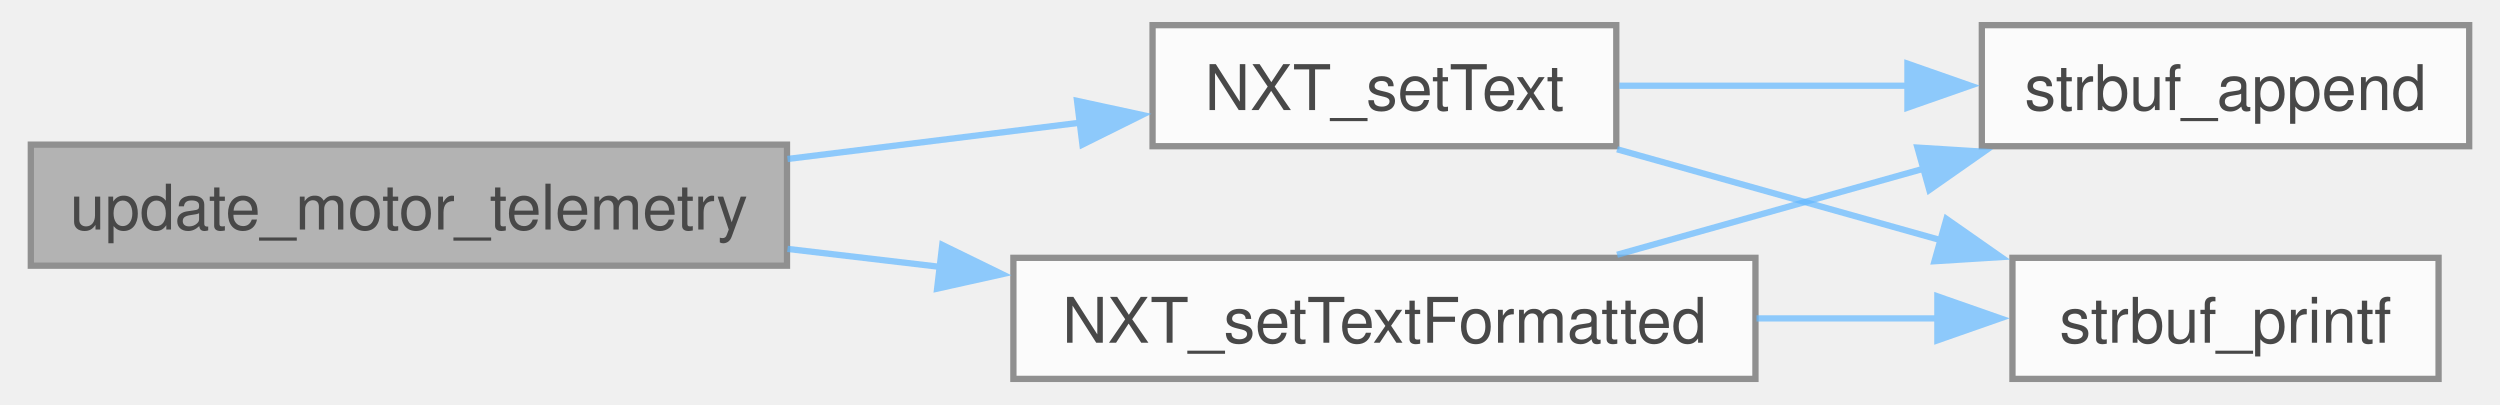
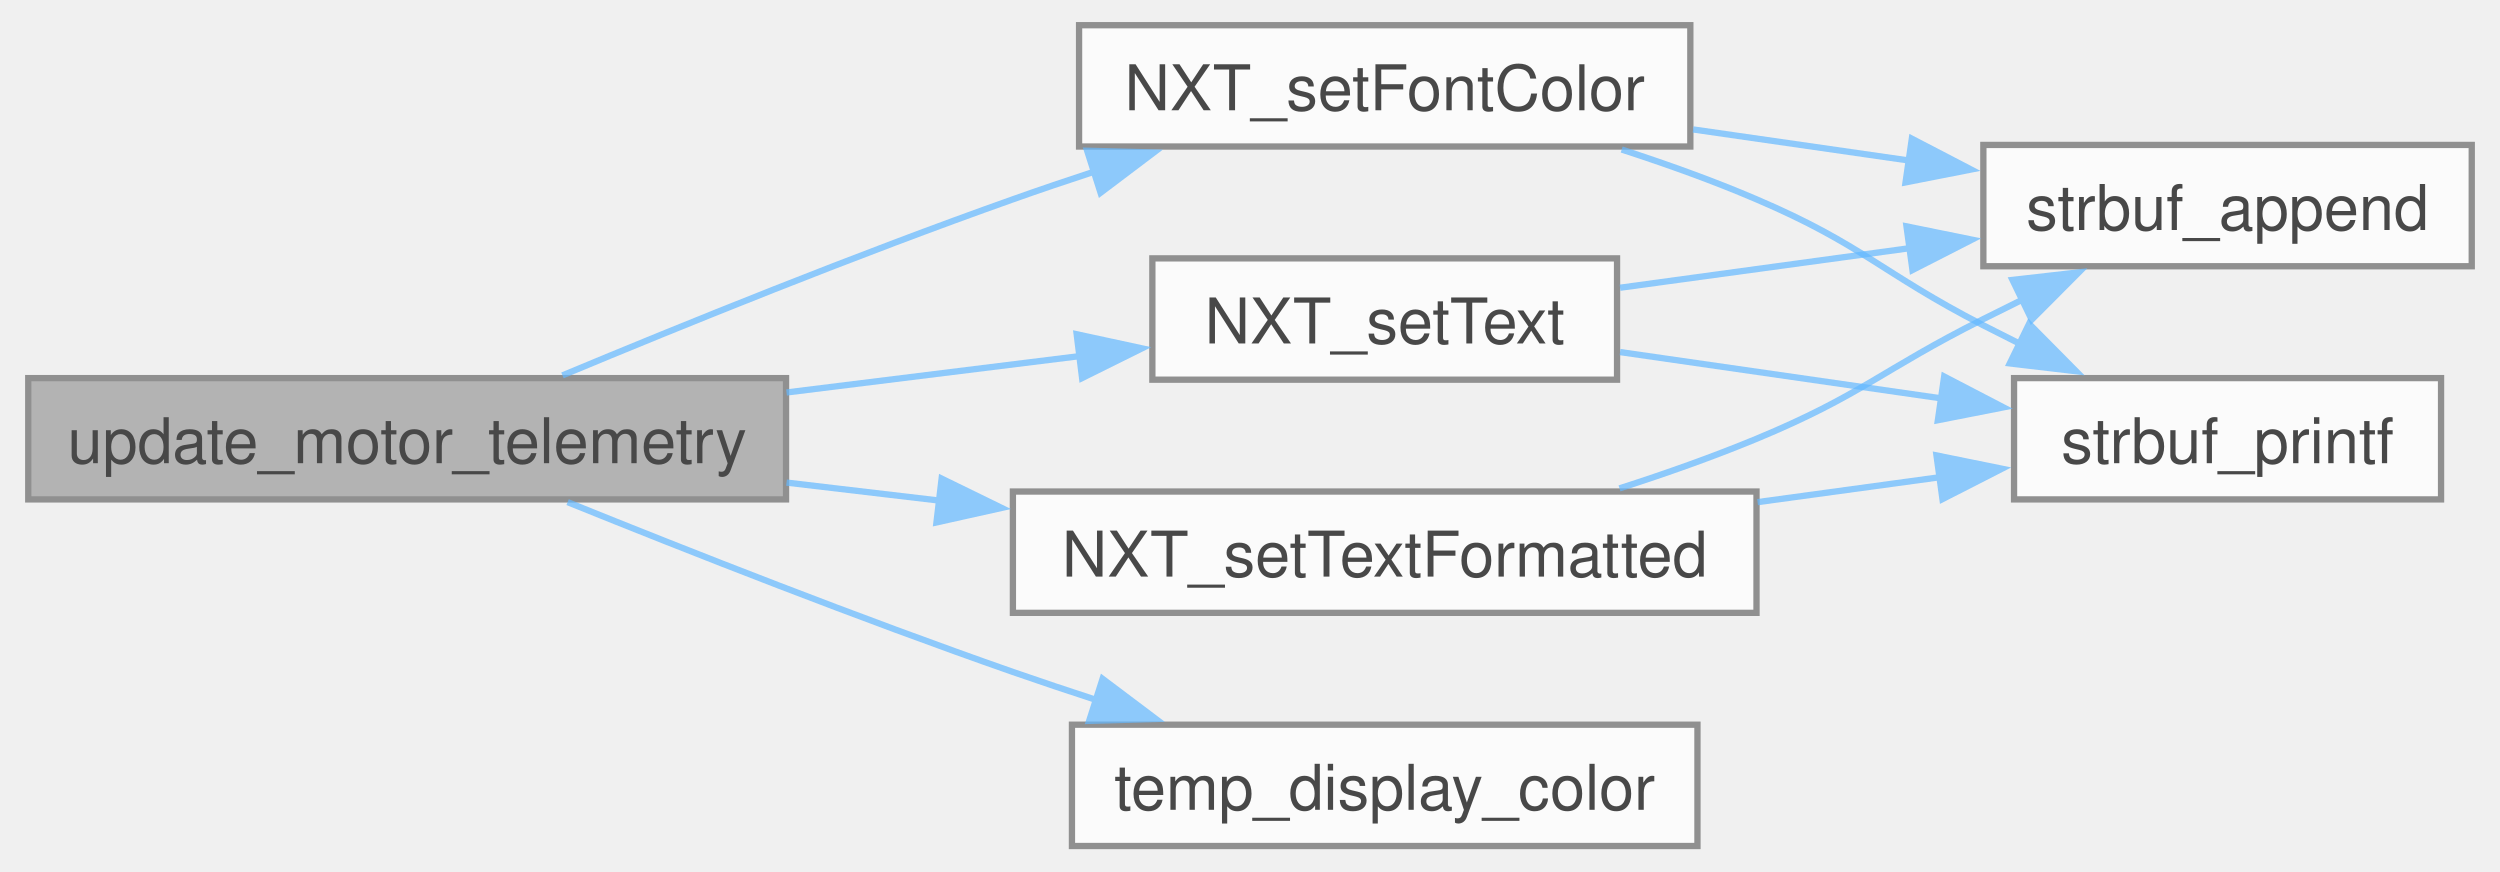
- <svg xmlns="http://www.w3.org/2000/svg" xmlns:xlink="http://www.w3.org/1999/xlink" width="396pt" height="64pt" viewBox="0.00 0.00 395.75 64.25">
+ <svg xmlns="http://www.w3.org/2000/svg" xmlns:xlink="http://www.w3.org/1999/xlink" width="396pt" height="138pt" viewBox="0.00 0.00 395.75 138.25">
  <svg id="main" version="1.1" xml:space="preserve">
    <style type="text/css">
.node, .edge {opacity: 0.7;}
.node.selected, .edge.selected {opacity: 1;}
.edge:hover path { stroke: red; }
.edge:hover polygon { stroke: red; fill: red; }
</style>
    <svg id="graph" class="graph">
-       <g id="graph0" class="graph" transform="scale(1 1) rotate(0) translate(4 60.25)">
+       <g id="graph0" class="graph" transform="scale(1 1) rotate(0) translate(4 134.25)">
        <g id="Node000001" class="node">
          <g id="a_Node000001">
            <a xlink:title=" ">
-               <polygon fill="#999999" stroke="#666666" points="120.25,-37.25 0,-37.25 0,-18 120.25,-18 120.25,-37.25" />
-               <text text-anchor="middle" x="60.12" y="-23.75" font-family="Helvetica,sans-Serif" font-size="10.00">update_motor_telemetry</text>
+               <polygon fill="#999999" stroke="#666666" points="120.25,-74.25 0,-74.25 0,-55 120.25,-55 120.25,-74.25" />
+               <text text-anchor="middle" x="60.12" y="-60.75" font-family="Helvetica,sans-Serif" font-size="10.00">update_motor_telemetry</text>
            </a>
          </g>
        </g>
        <g id="Node000002" class="node">
          <g id="a_Node000002">
-             <a xlink:href="nextion_8c.html#ab2a89fd8e292338a6e570a41a698ad3a" target="_top" xlink:title="Sets the text of a Nextion display object.">
-               <polygon fill="white" stroke="#666666" points="252.12,-56.25 178.38,-56.25 178.38,-37 252.12,-37 252.12,-56.25" />
-               <text text-anchor="middle" x="215.25" y="-42.75" font-family="Helvetica,sans-Serif" font-size="10.00">NXT_setText</text>
+             <a xlink:href="nextion_8c.html#af603b7d431ae4f94d55bf04b2034a8cc" target="_top" xlink:title="Sets the font color of a specified object on the Nextion display.">
+               <polygon fill="white" stroke="#666666" points="263.75,-130.25 166.75,-130.25 166.75,-111 263.75,-111 263.75,-130.25" />
+               <text text-anchor="middle" x="215.25" y="-116.75" font-family="Helvetica,sans-Serif" font-size="10.00">NXT_setFontColor</text>
            </a>
          </g>
        </g>
        <g id="edge1_Node000001_Node000002" class="edge">
          <g id="a_edge1_Node000001_Node000002">
            <a xlink:title=" ">
-               <path fill="none" stroke="#63b8ff" d="M120.33,-34.97C135.73,-36.88 152.13,-38.92 166.84,-40.74" />
-               <polygon fill="#63b8ff" stroke="#63b8ff" points="166.37,-44.21 176.72,-41.97 167.23,-37.26 166.37,-44.21" />
+               <path fill="none" stroke="#63b8ff" d="M84.77,-74.68C103.9,-82.66 131.61,-93.89 156.25,-102.62 160.43,-104.11 164.81,-105.59 169.21,-107.03" />
+               <polygon fill="#63b8ff" stroke="#63b8ff" points="168.03,-110.33 178.62,-110.05 170.16,-103.66 168.03,-110.33" />
            </a>
          </g>
        </g>
        <g id="Node000005" class="node">
          <g id="a_Node000005">
-             <a xlink:href="nextion_8c.html#a8af8629d8160abf996231ff267e43564" target="_top" xlink:title="Sets the text of a Nextion display object using printf-style formatting.">
-               <polygon fill="white" stroke="#666666" points="274.25,-19.25 156.25,-19.25 156.25,0 274.25,0 274.25,-19.25" />
-               <text text-anchor="middle" x="215.25" y="-5.75" font-family="Helvetica,sans-Serif" font-size="10.00">NXT_setTextFormatted</text>
+             <a xlink:href="nextion_8c.html#ab2a89fd8e292338a6e570a41a698ad3a" target="_top" xlink:title="Sets the text of a Nextion display object.">
+               <polygon fill="white" stroke="#666666" points="252.12,-93.25 178.38,-93.25 178.38,-74 252.12,-74 252.12,-93.25" />
+               <text text-anchor="middle" x="215.25" y="-79.75" font-family="Helvetica,sans-Serif" font-size="10.00">NXT_setText</text>
            </a>
          </g>
        </g>
        <g id="edge4_Node000001_Node000005" class="edge">
          <g id="a_edge4_Node000001_Node000005">
            <a xlink:title=" ">
-               <path fill="none" stroke="#63b8ff" d="M120.33,-20.67C128.28,-19.73 136.49,-18.77 144.6,-17.81" />
-               <polygon fill="#63b8ff" stroke="#63b8ff" points="144.94,-21.3 154.46,-16.65 144.12,-14.35 144.94,-21.3" />
+               <path fill="none" stroke="#63b8ff" d="M120.33,-71.97C135.73,-73.88 152.13,-75.92 166.84,-77.74" />
+               <polygon fill="#63b8ff" stroke="#63b8ff" points="166.37,-81.21 176.72,-78.97 167.23,-74.26 166.37,-81.21" />
+             </a>
+           </g>
+         </g>
+         <g id="Node000006" class="node">
+           <g id="a_Node000006">
+             <a xlink:href="nextion_8c.html#a8af8629d8160abf996231ff267e43564" target="_top" xlink:title="Sets the text of a Nextion display object using printf-style formatting.">
+               <polygon fill="white" stroke="#666666" points="274.25,-56.25 156.25,-56.25 156.25,-37 274.25,-37 274.25,-56.25" />
+               <text text-anchor="middle" x="215.25" y="-42.75" font-family="Helvetica,sans-Serif" font-size="10.00">NXT_setTextFormatted</text>
+             </a>
+           </g>
+         </g>
+         <g id="edge7_Node000001_Node000006" class="edge">
+           <g id="a_edge7_Node000001_Node000006">
+             <a xlink:title=" ">
+               <path fill="none" stroke="#63b8ff" d="M120.33,-57.67C128.28,-56.73 136.49,-55.77 144.6,-54.81" />
+               <polygon fill="#63b8ff" stroke="#63b8ff" points="144.94,-58.3 154.46,-53.65 144.12,-51.35 144.94,-58.3" />
+             </a>
+           </g>
+         </g>
+         <g id="Node000007" class="node">
+           <g id="a_Node000007">
+             <a xlink:href="colors_8h.html#ac89667e0f076e58ef33f7498cefe9195" target="_top" xlink:title="determine the color of the text based on celcius temperature">
+               <polygon fill="white" stroke="#666666" points="264.88,-19.25 165.62,-19.25 165.62,0 264.88,0 264.88,-19.25" />
+               <text text-anchor="middle" x="215.25" y="-5.75" font-family="Helvetica,sans-Serif" font-size="10.00">temp_display_color</text>
+             </a>
+           </g>
+         </g>
+         <g id="edge10_Node000001_Node000007" class="edge">
+           <g id="a_edge10_Node000001_Node000007">
+             <a xlink:title=" ">
+               <path fill="none" stroke="#63b8ff" d="M85.59,-54.57C104.7,-46.84 131.99,-36.1 156.25,-27.62 160.62,-26.1 165.19,-24.57 169.77,-23.08" />
+               <polygon fill="#63b8ff" stroke="#63b8ff" points="170.48,-26.53 178.94,-20.16 168.35,-19.86 170.48,-26.53" />
            </a>
          </g>
        </g>
        <g id="Node000003" class="node">
          <g id="a_Node000003">
            <a xlink:href="strbuf_8c.html#a15380dc153a462b38a9b54f274c9c3b5" target="_top" xlink:title="Appends raw data to the buffer. If the data exceeds the buffer size, no data is appended.">
-               <polygon fill="white" stroke="#666666" points="387.75,-56.25 310.25,-56.25 310.25,-37 387.75,-37 387.75,-56.25" />
-               <text text-anchor="middle" x="349" y="-42.75" font-family="Helvetica,sans-Serif" font-size="10.00">strbuf_append</text>
+               <polygon fill="white" stroke="#666666" points="387.75,-111.25 310.25,-111.25 310.25,-92 387.75,-92 387.75,-111.25" />
+               <text text-anchor="middle" x="349" y="-97.75" font-family="Helvetica,sans-Serif" font-size="10.00">strbuf_append</text>
            </a>
          </g>
        </g>
        <g id="edge2_Node000002_Node000003" class="edge">
          <g id="a_edge2_Node000002_Node000003">
            <a xlink:title=" ">
-               <path fill="none" stroke="#63b8ff" d="M252.6,-46.62C266.8,-46.62 283.31,-46.62 298.57,-46.62" />
-               <polygon fill="#63b8ff" stroke="#63b8ff" points="298.42,-50.13 308.42,-46.63 298.42,-43.13 298.42,-50.13" />
+               <path fill="none" stroke="#63b8ff" d="M264.19,-113.71C275.33,-112.11 287.21,-110.39 298.42,-108.78" />
+               <polygon fill="#63b8ff" stroke="#63b8ff" points="298.9,-112.24 308.3,-107.35 297.9,-105.31 298.9,-112.24" />
            </a>
          </g>
        </g>
        <g id="Node000004" class="node">
          <g id="a_Node000004">
            <a xlink:href="strbuf_8c.html#a52ce36e86451c208f1846411e1f67dcf" target="_top" xlink:title="Appends formatted data to the buffer using printf-style formatting. !">
-               <polygon fill="white" stroke="#666666" points="382.88,-19.25 315.12,-19.25 315.12,0 382.88,0 382.88,-19.25" />
-               <text text-anchor="middle" x="349" y="-5.75" font-family="Helvetica,sans-Serif" font-size="10.00">strbuf_printf</text>
+               <polygon fill="white" stroke="#666666" points="382.88,-74.25 315.12,-74.25 315.12,-55 382.88,-55 382.88,-74.25" />
+               <text text-anchor="middle" x="349" y="-60.75" font-family="Helvetica,sans-Serif" font-size="10.00">strbuf_printf</text>
            </a>
          </g>
        </g>
        <g id="edge3_Node000002_Node000004" class="edge">
          <g id="a_edge3_Node000002_Node000004">
            <a xlink:title=" ">
-               <path fill="none" stroke="#63b8ff" d="M252.25,-36.51C268.25,-32.02 287.23,-26.69 304.06,-21.96" />
-               <polygon fill="#63b8ff" stroke="#63b8ff" points="304.62,-25.44 313.3,-19.37 302.72,-18.71 304.62,-25.44" />
+               <path fill="none" stroke="#63b8ff" d="M252.86,-110.52C260.05,-108.19 267.46,-105.53 274.25,-102.62 291.08,-95.43 293.98,-91.01 310.25,-82.62 312.19,-81.63 314.19,-80.62 316.21,-79.61" />
+               <polygon fill="#63b8ff" stroke="#63b8ff" points="317.51,-82.87 324.97,-75.34 314.44,-76.58 317.51,-82.87" />
            </a>
          </g>
        </g>
        <g id="edge5_Node000005_Node000003" class="edge">
          <g id="a_edge5_Node000005_Node000003">
            <a xlink:title=" ">
-               <path fill="none" stroke="#63b8ff" d="M252.25,-19.74C267.36,-23.98 285.12,-28.97 301.22,-33.49" />
-               <polygon fill="#63b8ff" stroke="#63b8ff" points="300.01,-36.78 310.59,-36.12 301.9,-30.04 300.01,-36.78" />
+               <path fill="none" stroke="#63b8ff" d="M252.6,-88.59C266.8,-90.53 283.31,-92.79 298.57,-94.87" />
+               <polygon fill="#63b8ff" stroke="#63b8ff" points="298.05,-98.33 308.43,-96.22 299,-91.4 298.05,-98.33" />
            </a>
          </g>
        </g>
        <g id="edge6_Node000005_Node000004" class="edge">
          <g id="a_edge6_Node000005_Node000004">
            <a xlink:title=" ">
-               <path fill="none" stroke="#63b8ff" d="M274.42,-9.62C284.11,-9.62 294.03,-9.62 303.32,-9.62" />
-               <polygon fill="#63b8ff" stroke="#63b8ff" points="303.18,-13.13 313.18,-9.63 303.18,-6.13 303.18,-13.13" />
+               <path fill="none" stroke="#63b8ff" d="M252.6,-78.38C268.44,-76.1 287.16,-73.4 303.8,-71" />
+               <polygon fill="#63b8ff" stroke="#63b8ff" points="304.03,-74.5 313.43,-69.61 303.03,-67.57 304.03,-74.5" />
+             </a>
+           </g>
+         </g>
+         <g id="edge8_Node000006_Node000003" class="edge">
+           <g id="a_edge8_Node000006_Node000003">
+             <a xlink:title=" ">
+               <path fill="none" stroke="#63b8ff" d="M252.51,-56.75C259.8,-59.09 267.34,-61.76 274.25,-64.62 290.96,-71.56 294.08,-75.51 310.25,-83.62 312.33,-84.67 314.48,-85.73 316.65,-86.8" />
+               <polygon fill="#63b8ff" stroke="#63b8ff" points="314.87,-89.83 325.4,-91.03 317.92,-83.52 314.87,-89.83" />
+             </a>
+           </g>
+         </g>
+         <g id="edge9_Node000006_Node000004" class="edge">
+           <g id="a_edge9_Node000006_Node000004">
+             <a xlink:title=" ">
+               <path fill="none" stroke="#63b8ff" d="M274.42,-54.57C284.11,-55.9 294.03,-57.25 303.32,-58.52" />
+               <polygon fill="#63b8ff" stroke="#63b8ff" points="302.81,-61.98 313.19,-59.87 303.76,-55.05 302.81,-61.98" />
            </a>
          </g>
        </g>
      </g>
    </svg>
  </svg>
  <style type="text/css">

[data-mouse-over-selected='false'] { opacity: 0.7; }
[data-mouse-over-selected='true']  { opacity: 1.0; }

</style>
</svg>
